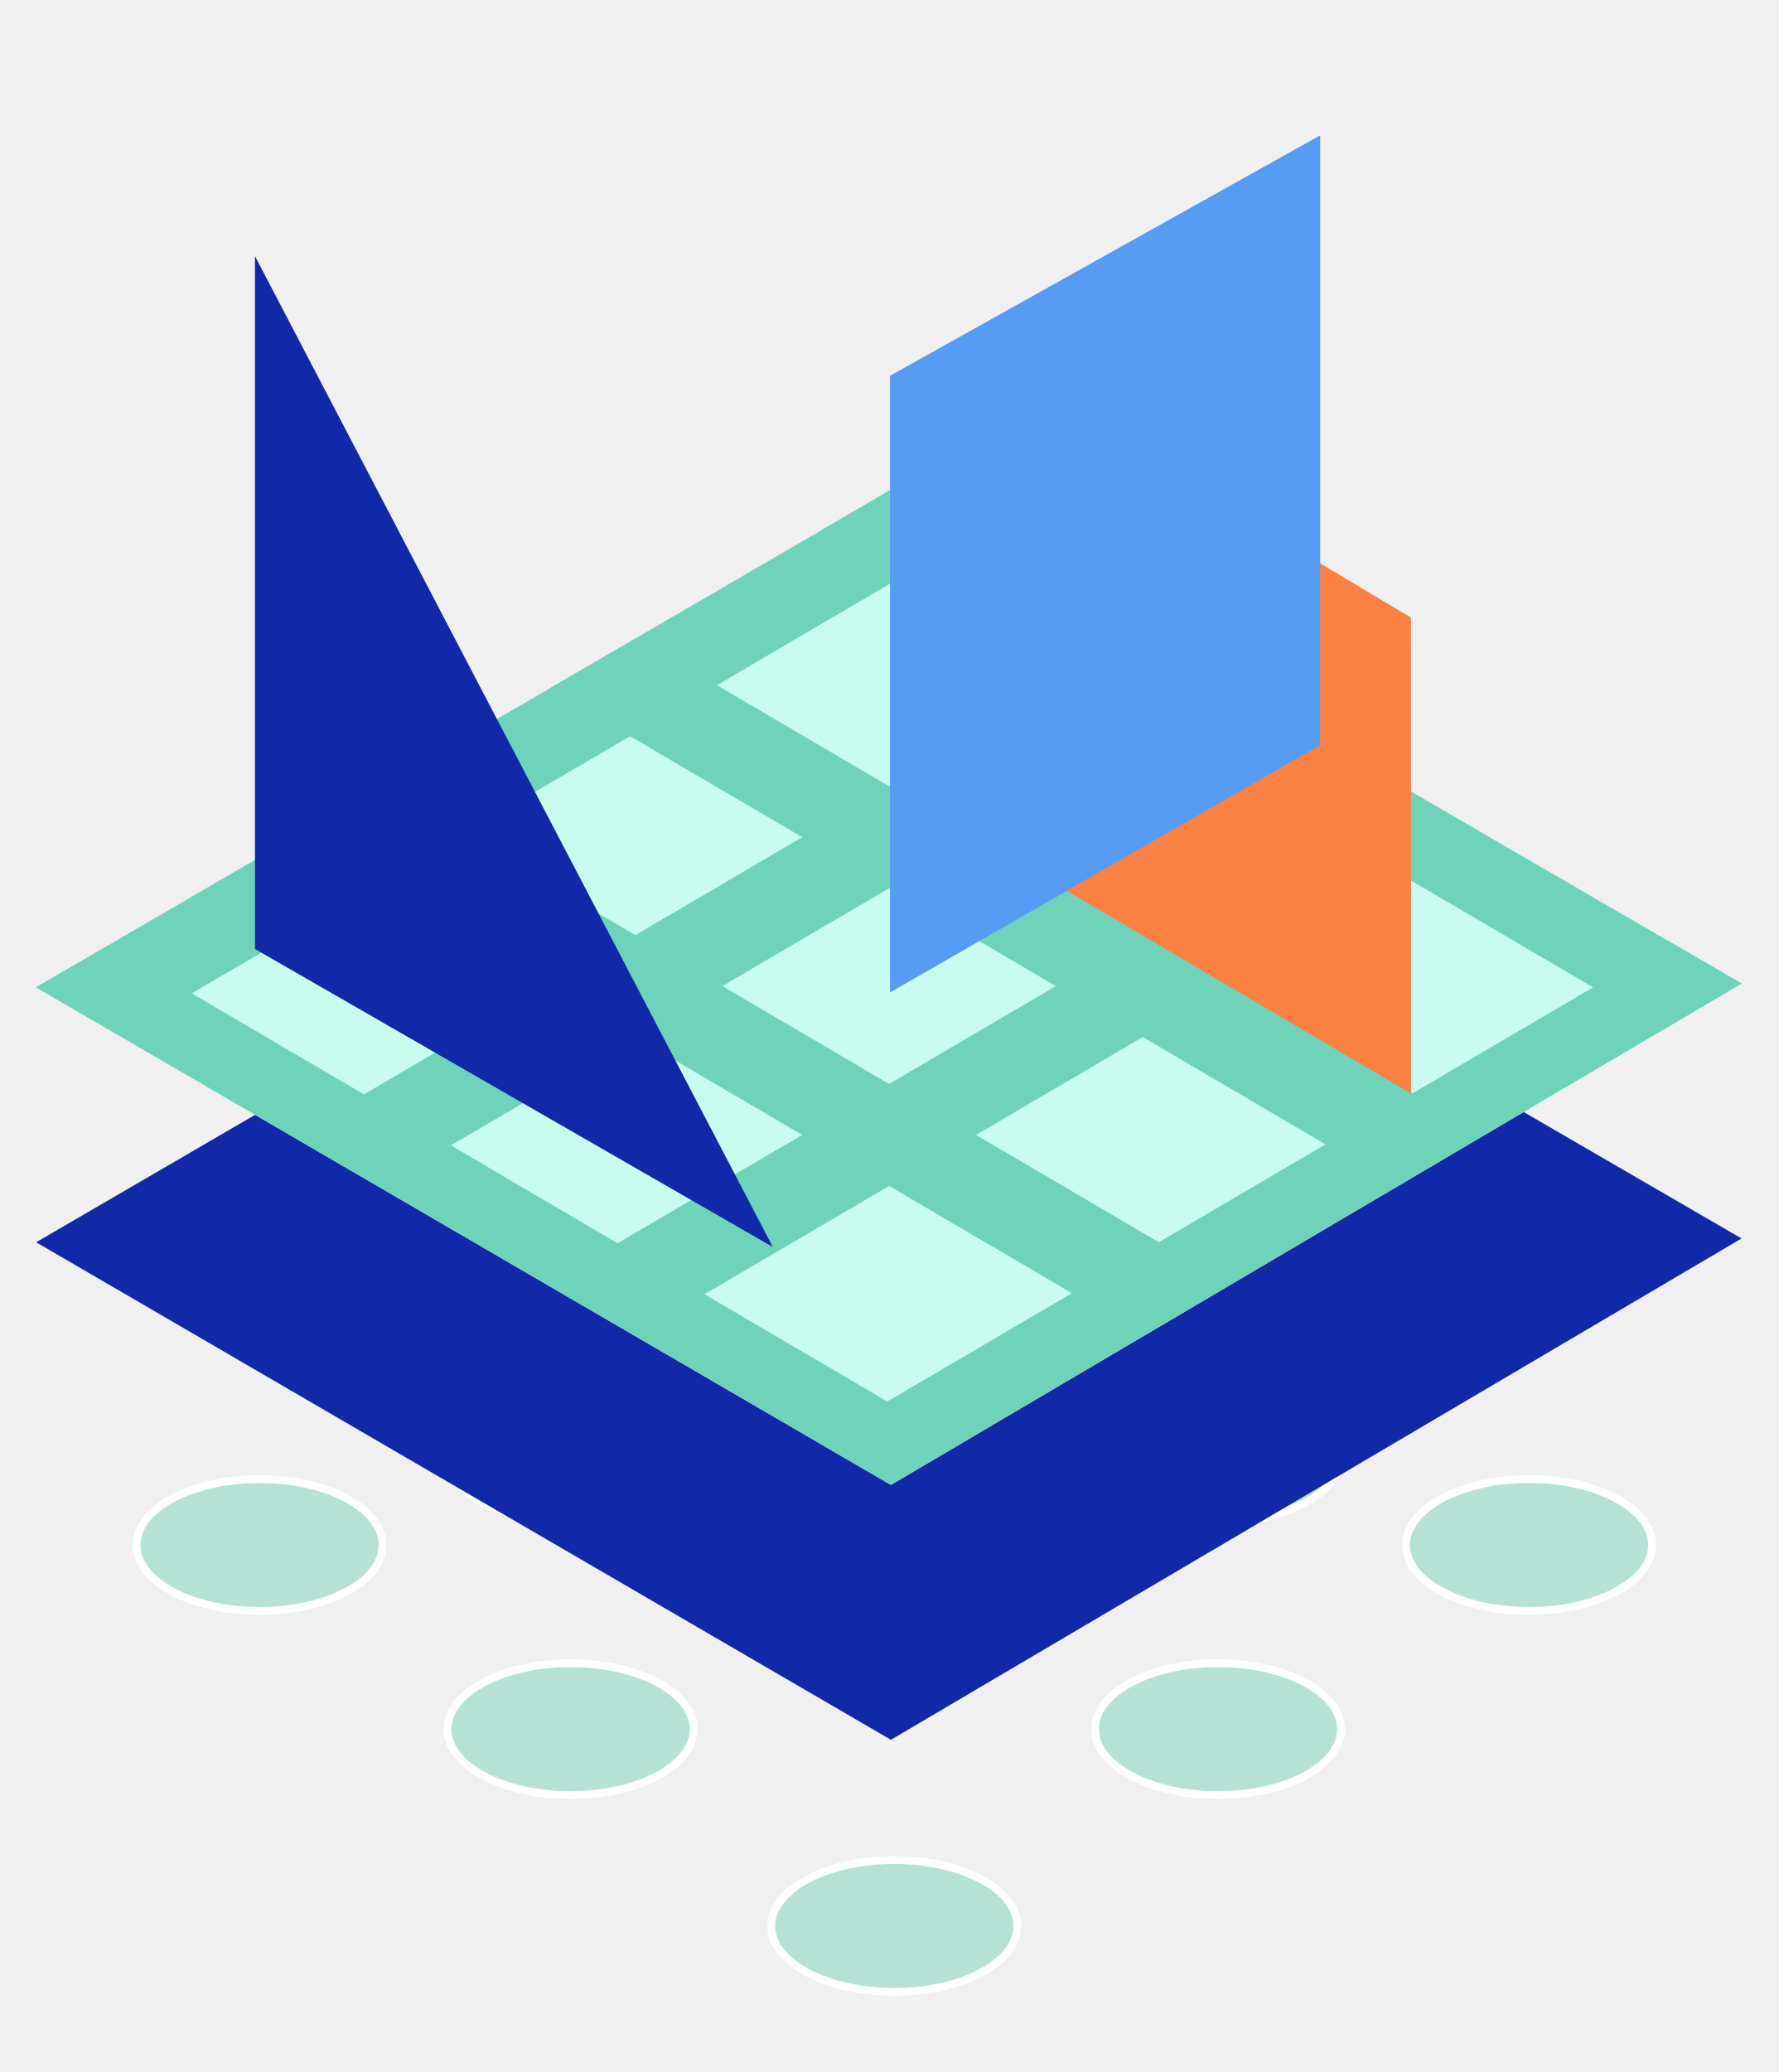
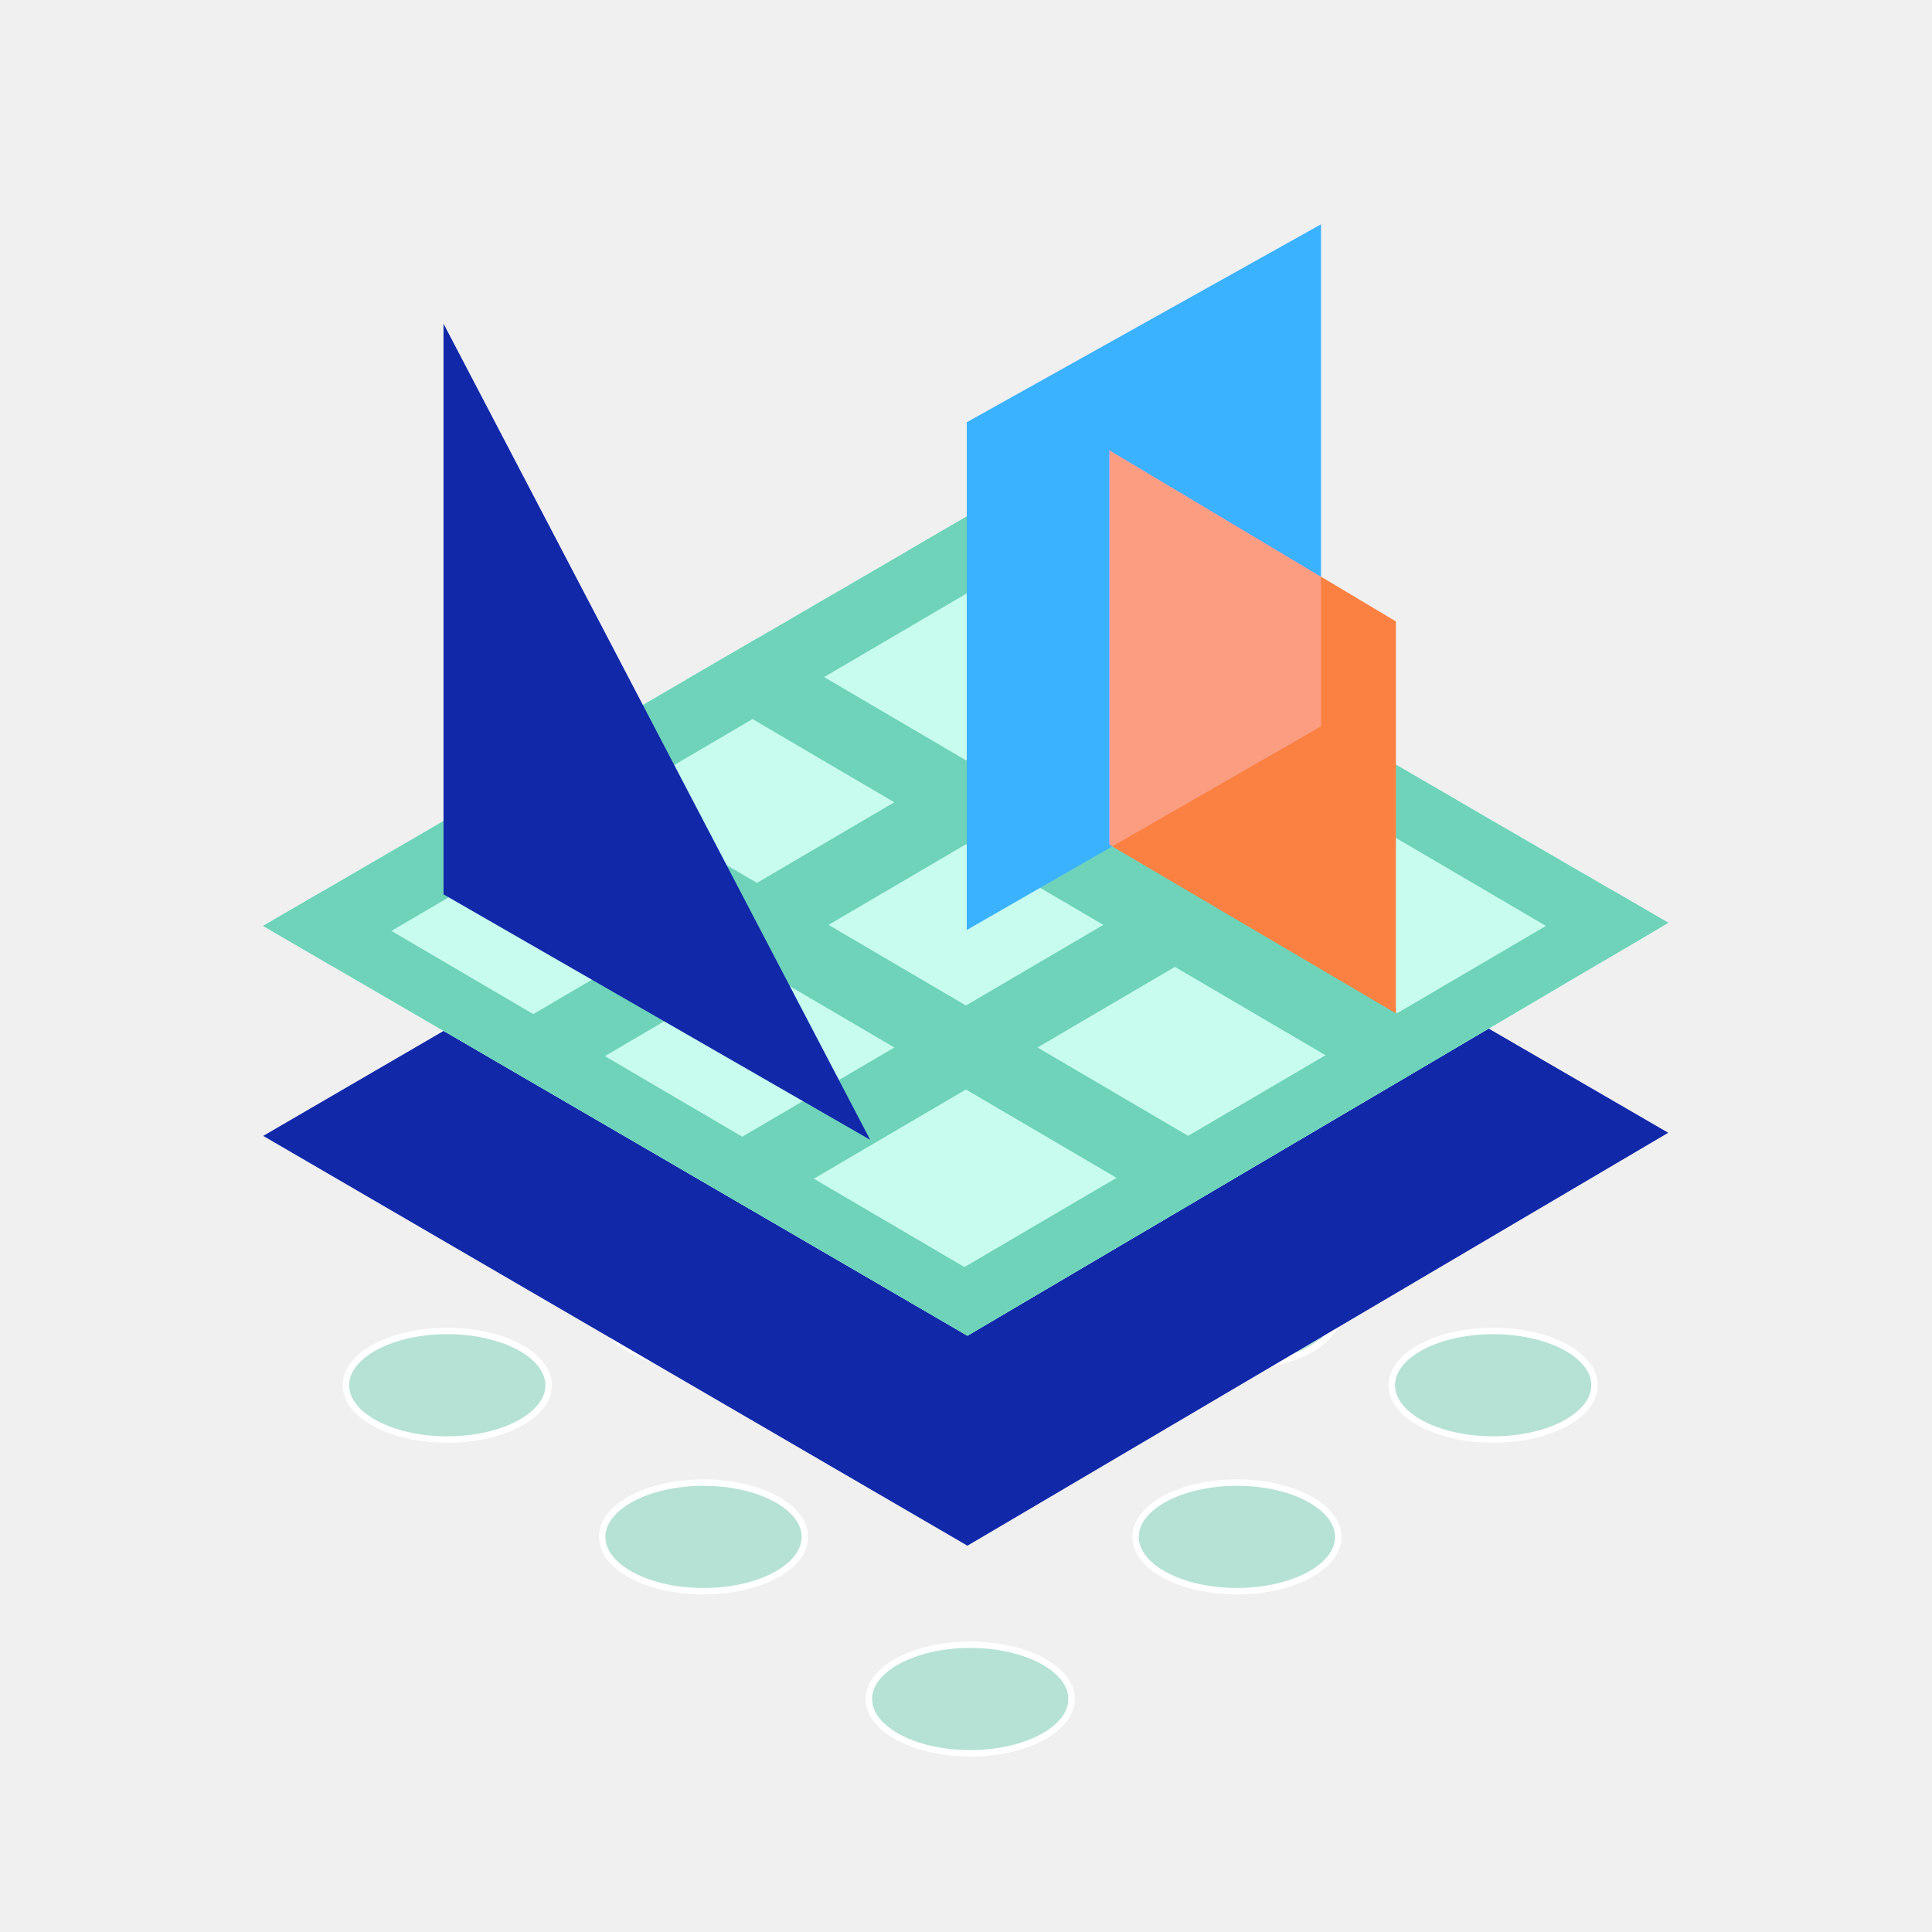
- <svg xmlns="http://www.w3.org/2000/svg" xmlns:xlink="http://www.w3.org/1999/xlink" height="1060" viewBox="0 0 910 1060" width="910">
+ <svg xmlns="http://www.w3.org/2000/svg" xmlns:xlink="http://www.w3.org/1999/xlink" width="1200px" height="1200px" viewBox="0 0 1200 1200" version="1.1">
  <defs>
-     <path id="a" d="m.314 255.103 437.394 254.526 435.267-256.474-435.267-252.578z" />
-     <mask id="b" fill="#fff">
-       <use fill="#fff" fill-rule="evenodd" xlink:href="#a" />
-     </mask>
+     <polygon id="path-1" points="0.314 255.103 437.708 509.629 872.974 253.155 437.708 0.577" />
  </defs>
-   <g fill="none" fill-rule="nonzero">
-     <g fill="#b6e2d6" stroke="#fff" stroke-width="4">
-       <ellipse cx="132.806" cy="790.408" rx="62.962" ry="33.729" />
-       <ellipse cx="457.617" cy="985.287" rx="62.962" ry="33.729" />
-       <ellipse cx="782.429" cy="790.4" rx="62.962" ry="33.729" />
-       <ellipse cx="291.964" cy="884.603" rx="62.962" ry="33.729" />
-       <ellipse cx="623.271" cy="884.595" rx="62.962" ry="33.729" />
-       <ellipse cx="457.617" cy="822.881" rx="62.962" ry="33.729" />
-       <ellipse cx="291.964" cy="744.935" rx="62.962" ry="33.729" />
-       <ellipse cx="623.271" cy="744.926" rx="62.962" ry="33.729" />
-     </g>
-     <path d="m18.494 635.526 437.394 254.526 435.267-256.474-435.267-252.578z" fill="#1128a9" />
-     <g transform="translate(18.18042 250.0001)">
-       <path d="m.314 255.103 437.394 254.526 435.267-256.474-435.267-252.578z" fill="#87e3cb" />
-       <use fill="#c8fcee" xlink:href="#a" />
-       <g stroke="#6ed3b9" stroke-width="45">
-         <path d="m-274.473 440.043 1354.028-794.366" mask="url(#b)" />
-         <path d="m-313.429 618.431 1354.028-794.366" mask="url(#b)" />
-         <path d="m37.4 564.914 1354.028-794.366" mask="url(#b)" />
-         <path d="m29.62 731.41 1354.028-794.366" mask="url(#b)" />
-         <path d="m203.895 790.872 1354.028-794.366" mask="url(#b)" />
-         <path d="m554.725 737.356 1354.028-794.366" mask="url(#b)" />
-         <path d="m548.778 903.851 1354.028-794.366" mask="url(#b)" />
-         <g mask="url(#b)">
-           <g transform="matrix(-1 0 0 1 1917.75 -401.9128)">
-             <path d="m6.546 794.386 1354.028-794.366" />
-             <path d="m.6 972.774 1354.028-794.366" />
-             <path d="m351.429 919.257 1354.028-794.366" />
-             <path d="m345.483 1085.752 1354.028-794.366" />
-             <path d="m517.925 1145.215 1354.028-794.366" />
-             <path d="m868.754 1091.699 1354.028-794.366" />
-             <path d="m862.808 1258.194 1354.028-794.366" />
+   <g id="logo-avatar-(includes-whitespace-surround)" stroke="none" stroke-width="1" fill="none" fill-rule="evenodd">
+     <g id="mesh-logo" transform="translate(145, 70)">
+       <g id="dot-grid" transform="translate(67.69599, 709.0095)" fill="#B6E2D6" fill-rule="nonzero" stroke="#FFFFFF" stroke-width="4">
+         <ellipse id="Oval-9" cx="65.11" cy="81.399" rx="62.962" ry="33.729" />
+         <ellipse id="Oval-9" cx="389.921" cy="276.277" rx="62.962" ry="33.729" />
+         <ellipse id="Oval-9" cx="714.733" cy="81.391" rx="62.962" ry="33.729" />
+         <ellipse id="Oval-9" cx="224.268" cy="175.594" rx="62.962" ry="33.729" />
+         <ellipse id="Oval-9" cx="555.575" cy="175.586" rx="62.962" ry="33.729" />
+         <ellipse id="Oval-9" cx="389.921" cy="113.872" rx="62.962" ry="33.729" />
+         <ellipse id="Oval-9" cx="224.268" cy="35.925" rx="62.962" ry="33.729" />
+         <ellipse id="Oval-9" cx="555.575" cy="35.917" rx="62.962" ry="33.729" />
+       </g>
+       <polygon id="Path-8" fill="#1128A9" fill-rule="nonzero" points="18.494 635.526 455.888 890.052 891.155 633.578 455.888 381" />
+       <g id="mesh" transform="translate(18.18042, 250.0001)">
+         <polygon id="Path-8" fill="#87E3CB" fill-rule="nonzero" points="0.314 255.103 437.708 509.629 872.974 253.155 437.708 0.577" />
+         <mask id="mask-2" fill="white">
+           <use xlink:href="#path-1" />
+         </mask>
+         <use id="Path-8" fill="#C8FCEE" fill-rule="nonzero" xlink:href="#path-1" />
+         <line x1="-274.473" y1="440.043" x2="1079.556" y2="-354.323" id="Path-2" stroke="#6ED3B9" stroke-width="45" fill-rule="nonzero" mask="url(#mask-2)" />
+         <line x1="-313.429" y1="618.431" x2="1040.599" y2="-175.935" id="Path-2" stroke="#6ED3B9" stroke-width="45" fill-rule="nonzero" mask="url(#mask-2)" />
+         <line x1="37.4" y1="564.914" x2="1391.428" y2="-229.451" id="Path-2" stroke="#6ED3B9" stroke-width="45" fill-rule="nonzero" mask="url(#mask-2)" />
+         <line x1="29.62" y1="731.41" x2="1383.648" y2="-62.956" id="Path-2" stroke="#6ED3B9" stroke-width="45" fill-rule="nonzero" mask="url(#mask-2)" />
+         <line x1="203.895" y1="790.872" x2="1557.924" y2="-3.493" id="Path-2" stroke="#6ED3B9" stroke-width="45" fill-rule="nonzero" mask="url(#mask-2)" />
+         <line x1="554.725" y1="737.356" x2="1908.753" y2="-57.01" id="Path-2" stroke="#6ED3B9" stroke-width="45" fill-rule="nonzero" mask="url(#mask-2)" />
+         <line x1="548.778" y1="903.851" x2="1902.807" y2="109.486" id="Path-2" stroke="#6ED3B9" stroke-width="45" fill-rule="nonzero" mask="url(#mask-2)" />
+         <g id="lines" mask="url(#mask-2)" fill-rule="nonzero" stroke="#6ED3B9" stroke-width="45">
+           <g transform="translate(806.2497, 227.5872) scale(-1, 1) translate(-806.2497, -227.5872) translate(-305.2502, -401.9128)" id="Path-2">
+             <line x1="6.546" y1="794.386" x2="1360.575" y2="0.02" />
+             <line x1="0.6" y1="972.774" x2="1354.628" y2="178.408" />
+             <line x1="351.429" y1="919.257" x2="1705.458" y2="124.892" />
+             <line x1="345.483" y1="1085.752" x2="1699.511" y2="291.387" />
+             <line x1="517.925" y1="1145.215" x2="1871.953" y2="350.849" />
+             <line x1="868.754" y1="1091.699" x2="2222.782" y2="297.333" />
+             <line x1="862.808" y1="1258.194" x2="2216.836" y2="463.828" />
          </g>
        </g>
      </g>
-     </g>
-     <g transform="translate(129.6377 68.6955)">
-       <path d="m.834 416.79v-354.464l265 506.93z" fill="#1128a9" />
-       <path d="m325.834 438.925 220.025-126.457v-311.812l-220.025 122.946z" fill="#569cf5" />
-       <path d="m0 245.024 178.008 104.749v-243.434l-178.008-106.339z" fill="#fb8143" transform="translate(414.3623 140.9254)" />
-       <path d="m325.834 438.925 220.025-126.457v-311.812l-220.025 122.946z" fill="#569cf5" />
+       <g id="shapes" transform="translate(129.6377, 68.6955)" fill-rule="nonzero">
+         <polygon id="Path-4" fill="#1128A9" points="0.834 416.79 0.834 62.326 265.834 569.256" />
+         <polygon id="Path-26" fill="#569CF5" points="325.834 438.925 545.859 312.468 545.859 0.656 325.834 123.602" />
+         <g id="orange" transform="translate(414.3623, 140.9254)" fill="#FB8143">
+           <polygon id="Path-25" points="-2.14612124e-14 245.024 178.008 349.773 178.008 106.339 -2.14612124e-14 -6.21320795e-13" />
+         </g>
+         <polygon id="Path-26" fill="#569CF5" style="mix-blend-mode: overlay;" points="325.834 438.925 545.859 312.468 545.859 0.656 325.834 123.602" />
+       </g>
    </g>
  </g>
</svg>
